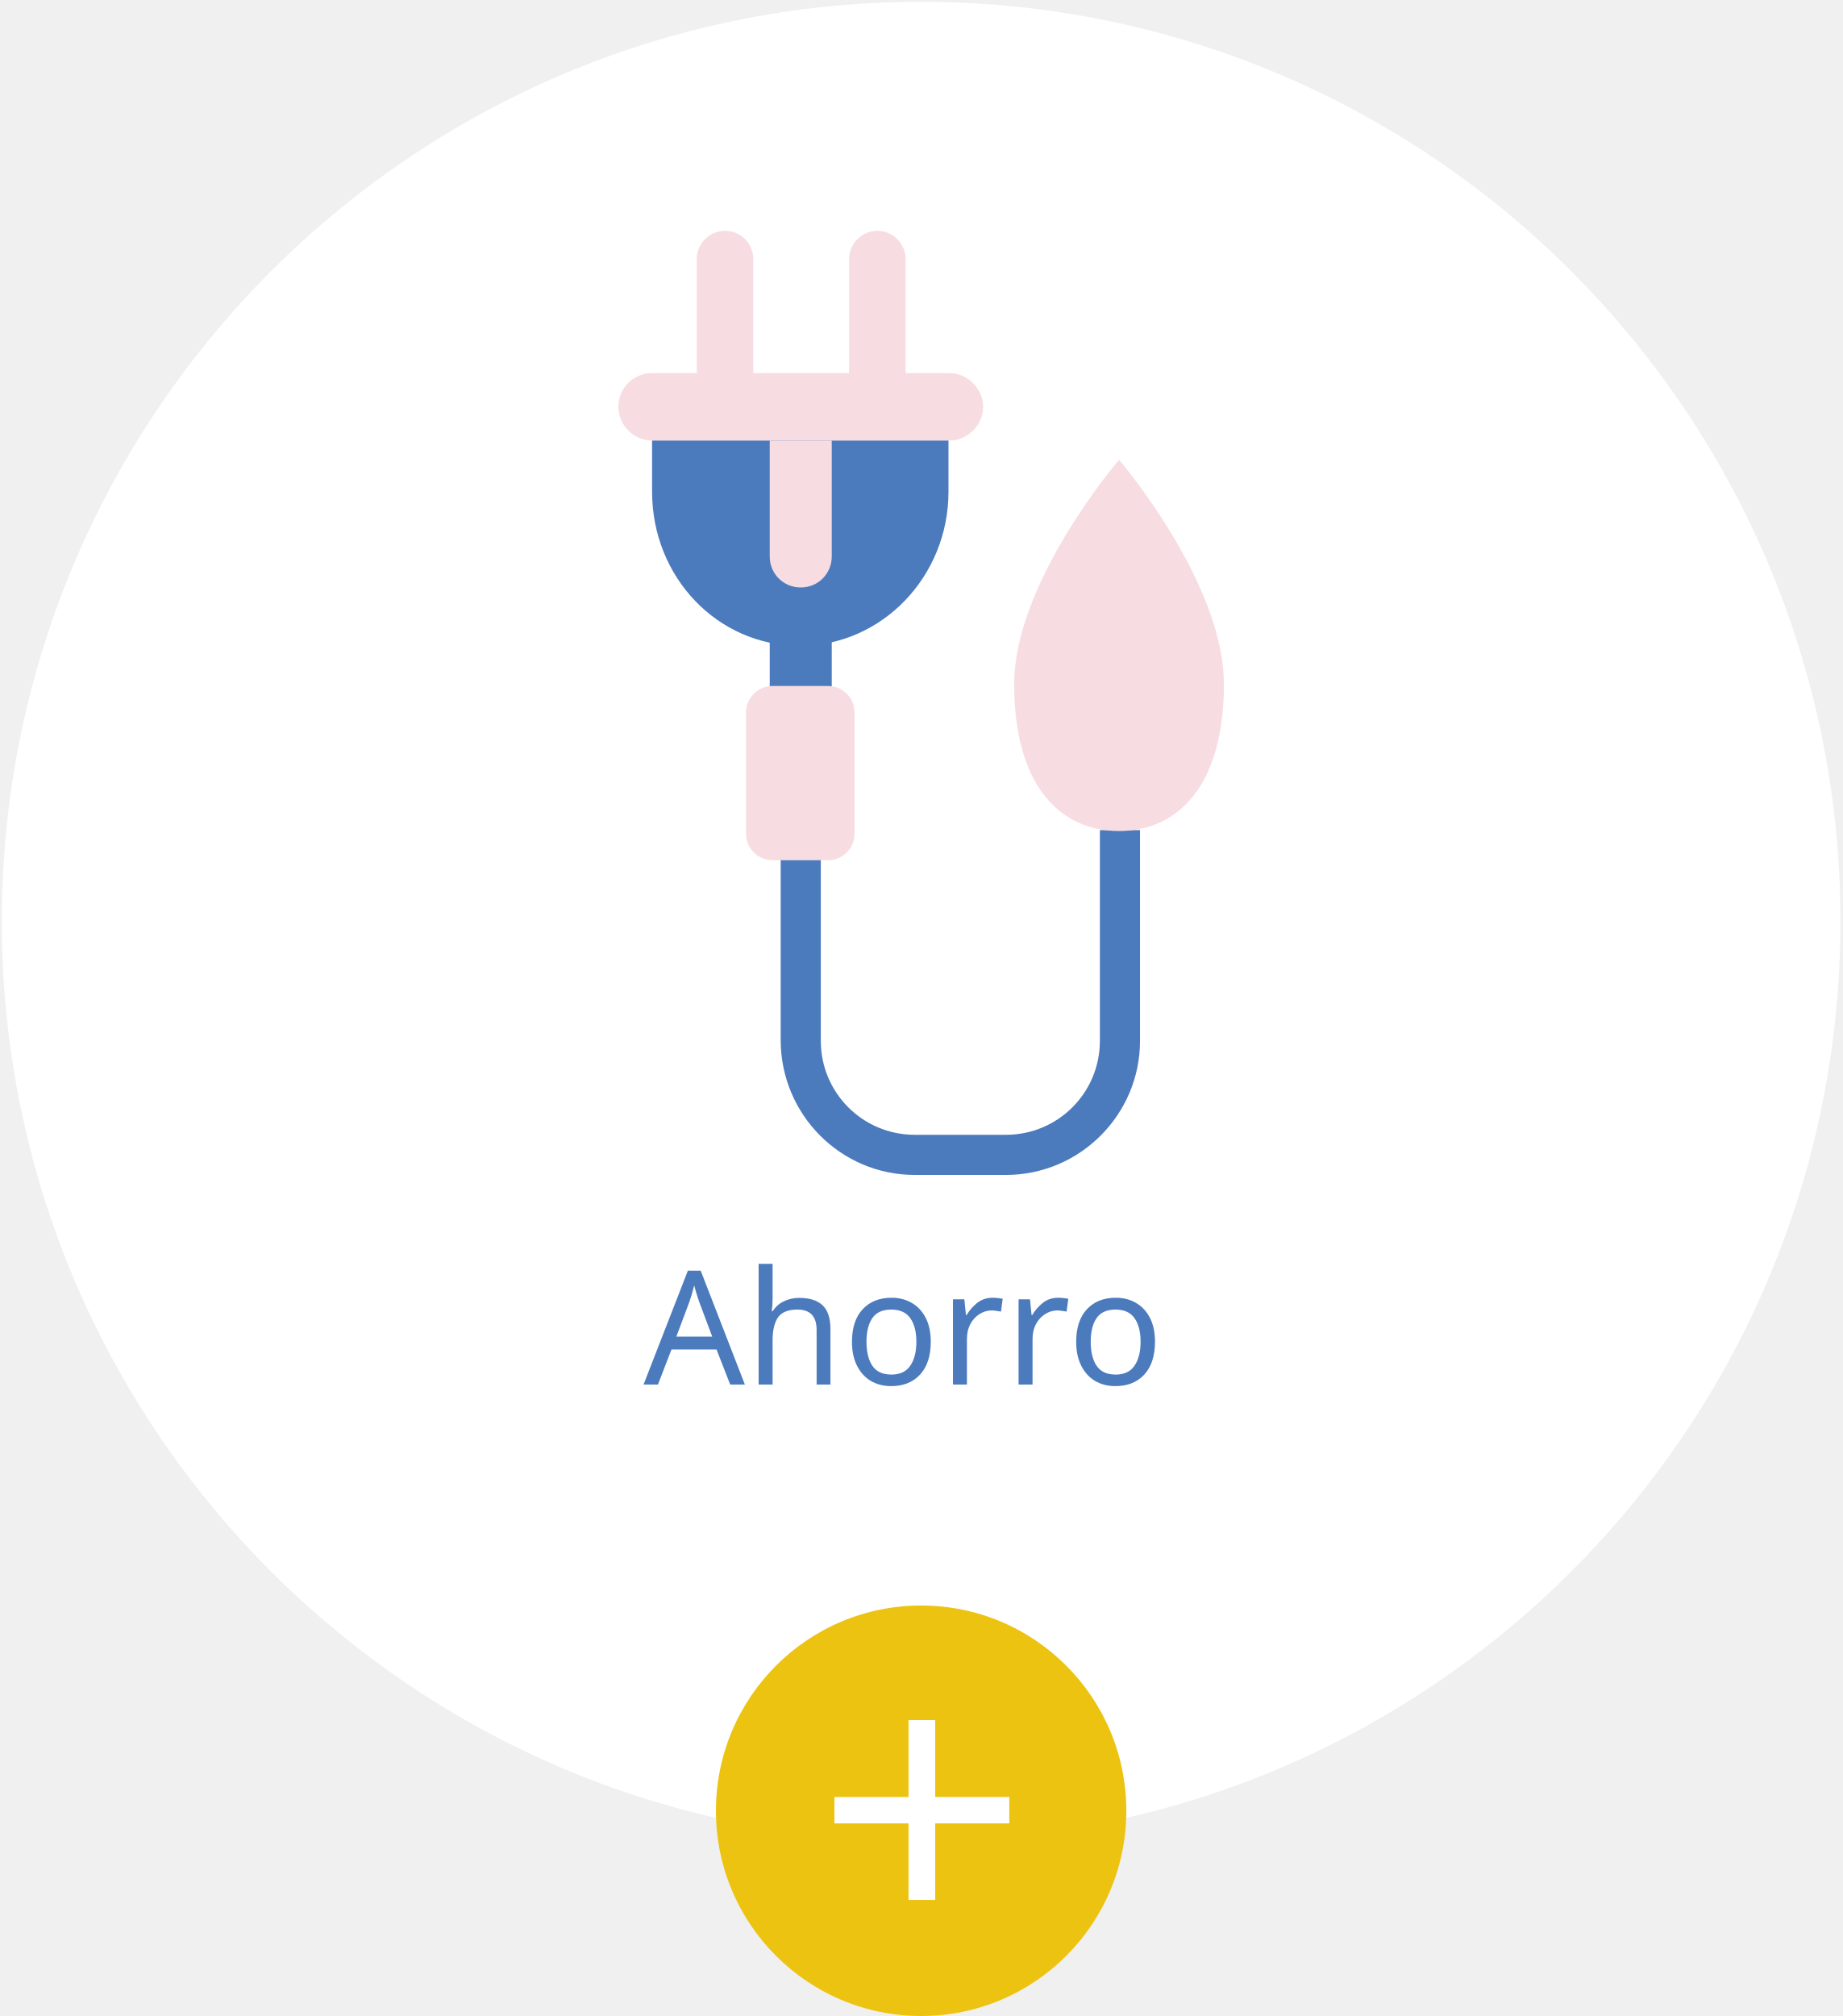
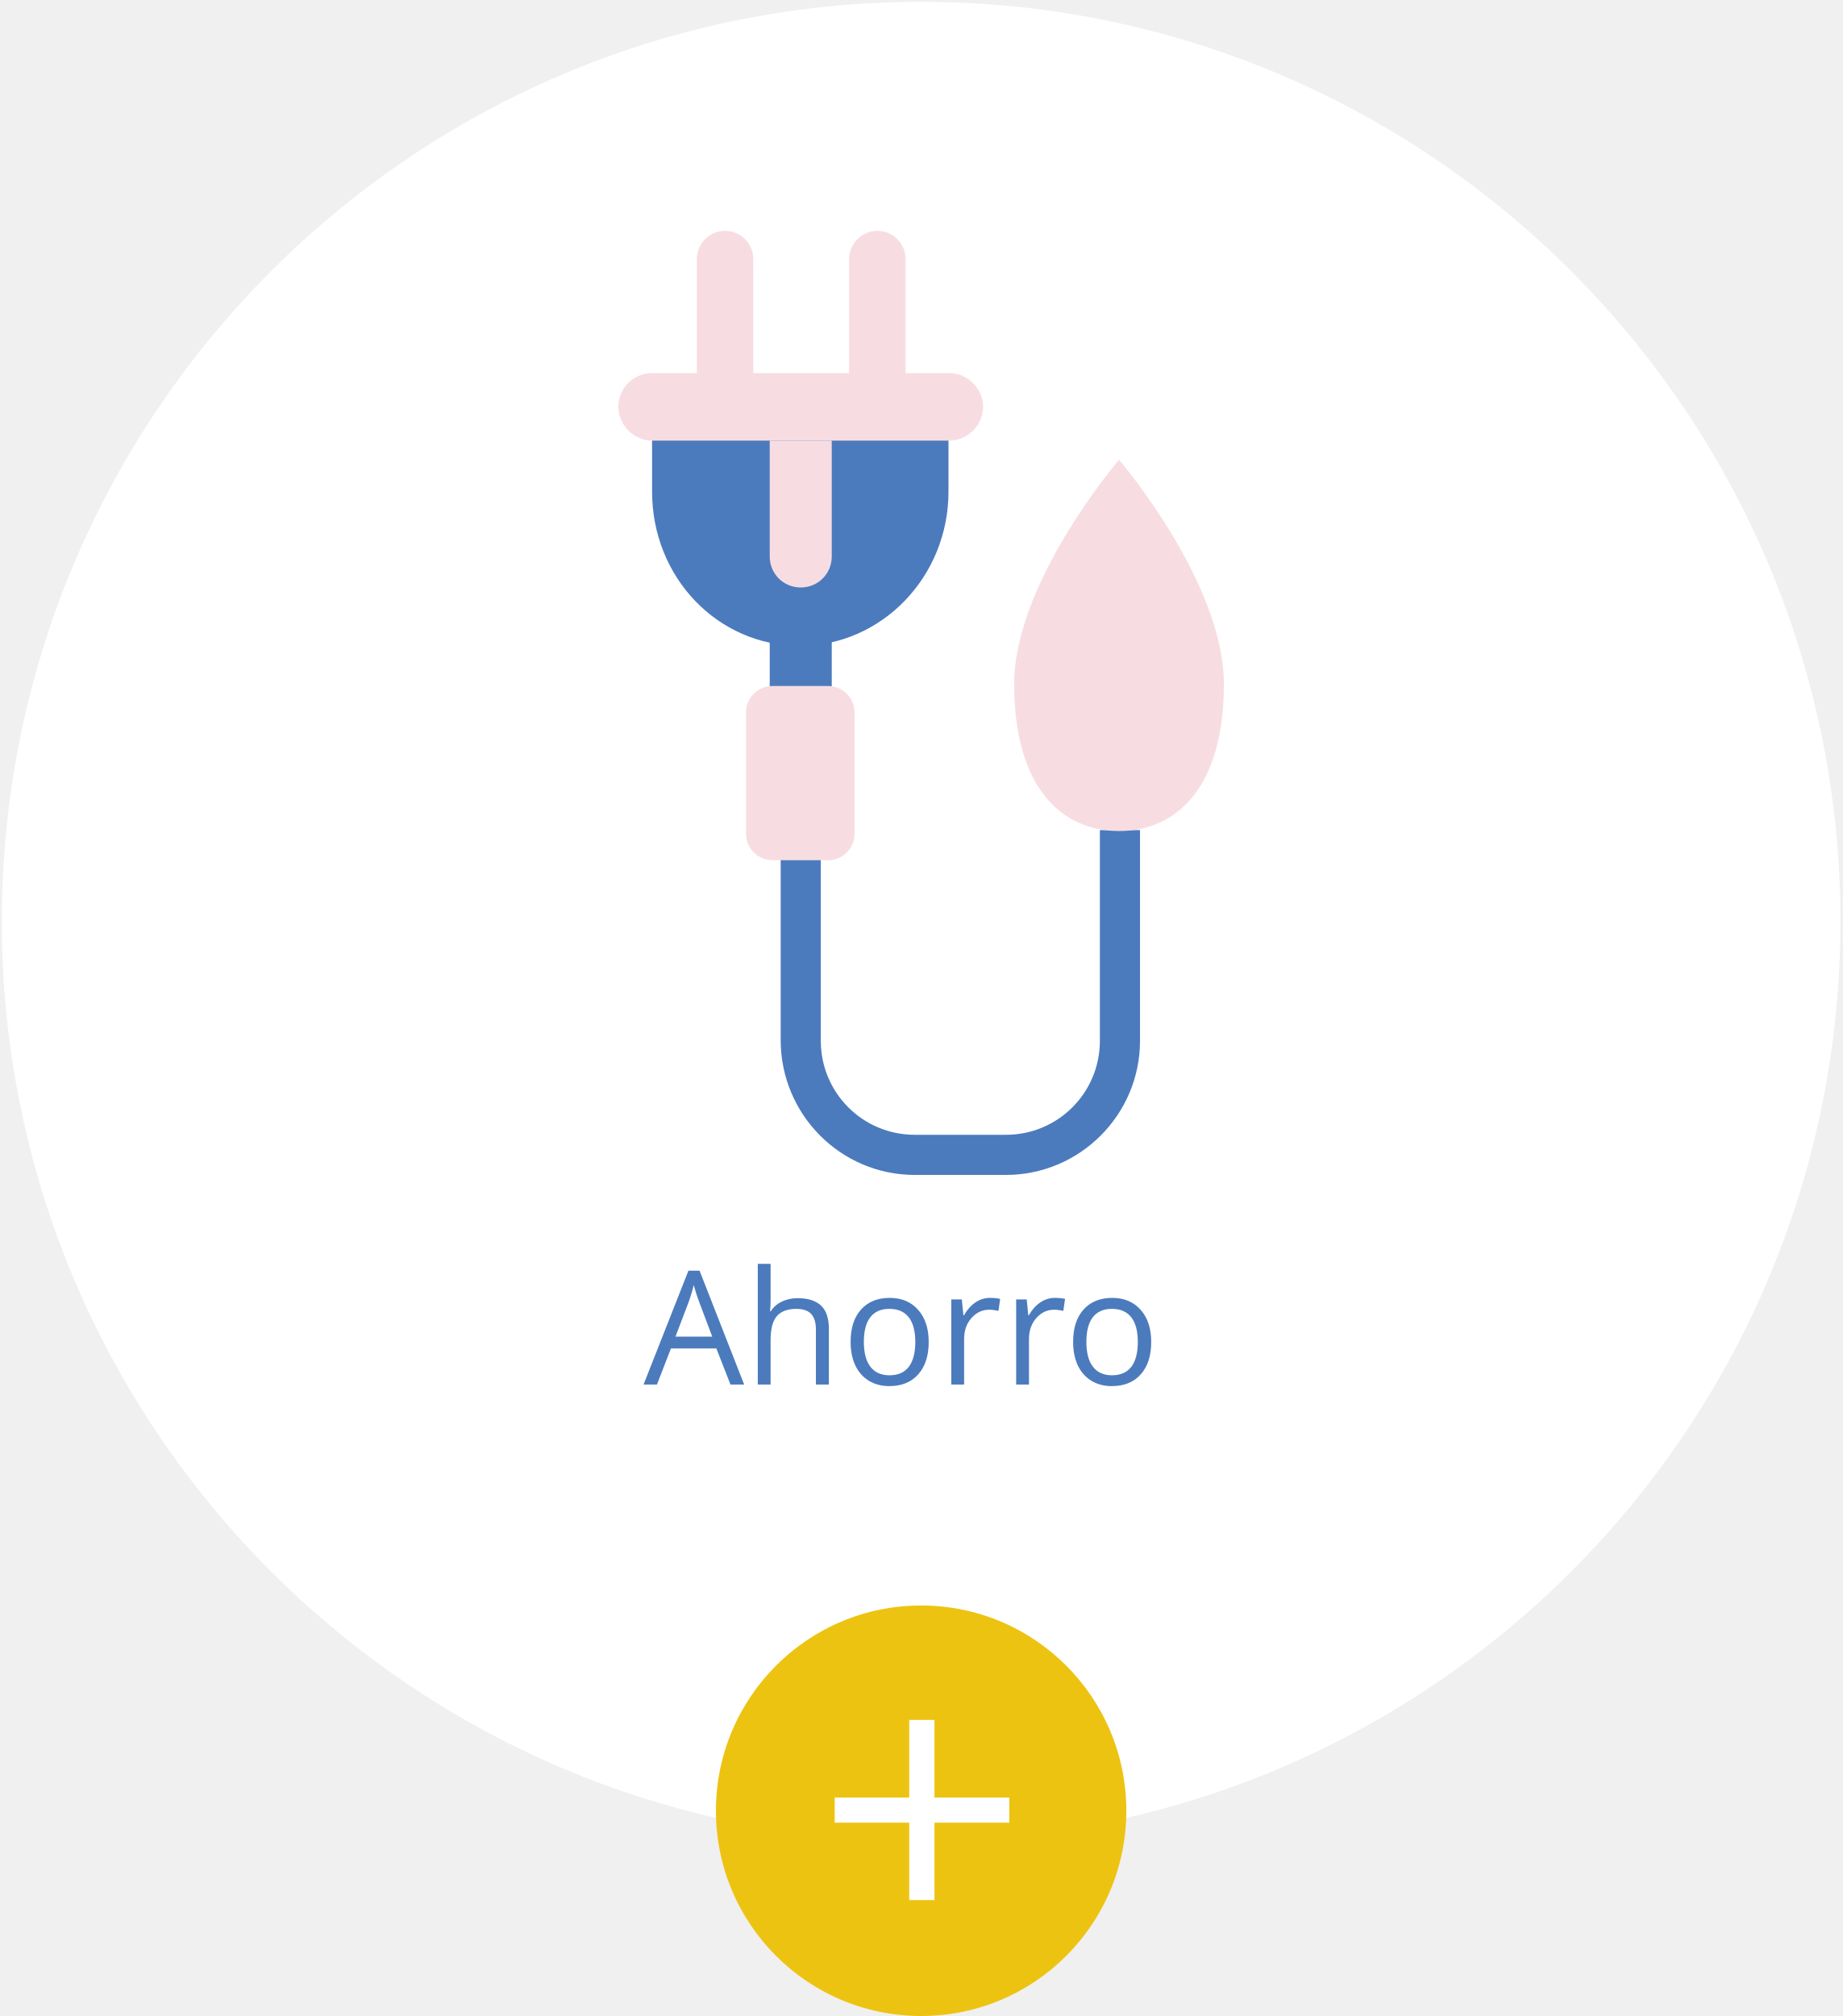
<svg xmlns="http://www.w3.org/2000/svg" version="1.1" id="Capa_1" x="0px" y="0px" viewBox="0 0 202 221" style="enable-background:new 0 0 202 221;" xml:space="preserve">
  <style type="text/css">
	.st0{fill:#FFFFFF;}
	.st1{fill:#4B7BBD;}
- 	.st2{font-family:'OpenSans-Bold';}
+ 	.st2{font-family: 'Open Sans', sans-serif;}
	.st3{font-size:17.423px;}
	.st4{fill:#EDC312;}
- 	.st5{font-family:'OpenSans-Extrabold';}
+ 	.st5{font-family: 'Open Sans', sans-serif;}
	.st6{font-size:40.772px;}
	.st7{fill:#F7DDE2;}
</style>
  <circle class="st0" cx="101" cy="101" r="100.8" />
  <text transform="matrix(1 0 0 1 70.5651 151.7783)" class="st1 st2 st3">Ahorro</text>
  <circle class="st4" cx="101" cy="198.5" r="22.5" />
  <text transform="matrix(1 0 0 1 89.4632 212.806)" class="st0 st5 st6">+</text>
  <g>
    <g>
      <g>
        <g>
          <path class="st1" d="M100.3,128.8h10c8.1,0,14.7-6.6,14.7-14.7V91h-4.4v23.1c0,5.7-4.6,10.3-10.3,10.3h-10      c-5.7,0-10.3-4.6-10.3-10.3V91c0-0.2,0-0.4,0-0.7L85.6,90c0,0.3,0,0.6,0,0.9v23.1C85.6,122.2,92.2,128.8,100.3,128.8z" />
        </g>
      </g>
    </g>
    <g>
      <g>
        <g>
          <g>
            <g>
              <path class="st7" d="M93.1,43.7c0,1.7,1.4,3.1,3.1,3.1l0,0c1.7,0,3.1-1.4,3.1-3.1V28.4c0-1.7-1.4-3.1-3.1-3.1l0,0        c-1.7,0-3.1,1.4-3.1,3.1V43.7z" />
            </g>
          </g>
        </g>
        <g>
          <g>
            <g>
              <path class="st7" d="M76.4,43.7c0,1.7,1.4,3.1,3.1,3.1l0,0c1.7,0,3.1-1.4,3.1-3.1V28.4c0-1.7-1.4-3.1-3.1-3.1l0,0        c-1.7,0-3.1,1.4-3.1,3.1V43.7z" />
            </g>
          </g>
        </g>
      </g>
      <g>
        <g>
          <g>
            <g>
              <path class="st1" d="M84.4,78.2c0,1.9,1.5,3.4,3.4,3.4l0,0c1.9,0,3.4-1.5,3.4-3.4v-17c0-1.9-1.5-3.4-3.4-3.4l0,0        c-1.9,0-3.4,1.5-3.4,3.4V78.2z" />
            </g>
          </g>
        </g>
      </g>
      <g>
        <g>
          <g>
            <path class="st1" d="M104,44.6v9.3c0,9.3-7.3,16.9-16.3,16.9c-9,0-16.2-7.5-16.2-16.9v-9.3H104z" />
          </g>
        </g>
      </g>
      <g>
        <g>
          <g>
            <g>
              <path class="st7" d="M91.2,48.3V61c0,1.9-1.5,3.4-3.4,3.4l0,0c-1.9,0-3.4-1.5-3.4-3.4V48.3H91.2z" />
            </g>
          </g>
        </g>
      </g>
      <g>
        <g>
          <g>
            <path class="st7" d="M67.8,44.6c0,2,1.7,3.7,3.7,3.7h32.6c2,0,3.7-1.7,3.7-3.7v0c0-2-1.7-3.7-3.7-3.7H71.5       C69.4,40.9,67.8,42.6,67.8,44.6L67.8,44.6z" />
          </g>
        </g>
      </g>
    </g>
    <g>
      <g>
        <g>
          <path class="st7" d="M84.7,94.3l6.1,0c1.6,0,2.9-1.3,2.9-2.9l0-13.3c0-1.6-1.3-2.9-2.9-2.9h-6.1c-1.6,0-2.9,1.3-2.9,2.9l0,13.3      C81.8,93,83.1,94.3,84.7,94.3z" />
        </g>
      </g>
    </g>
    <g>
      <g>
        <g>
          <g>
            <path class="st7" d="M111.2,75c0,11.2,5.1,16.1,11.5,16.1c6.4,0,11.5-4.9,11.5-16.1c0-11.2-11.5-24.6-11.5-24.6       S111.2,63.8,111.2,75z" />
          </g>
        </g>
      </g>
    </g>
  </g>
</svg>
